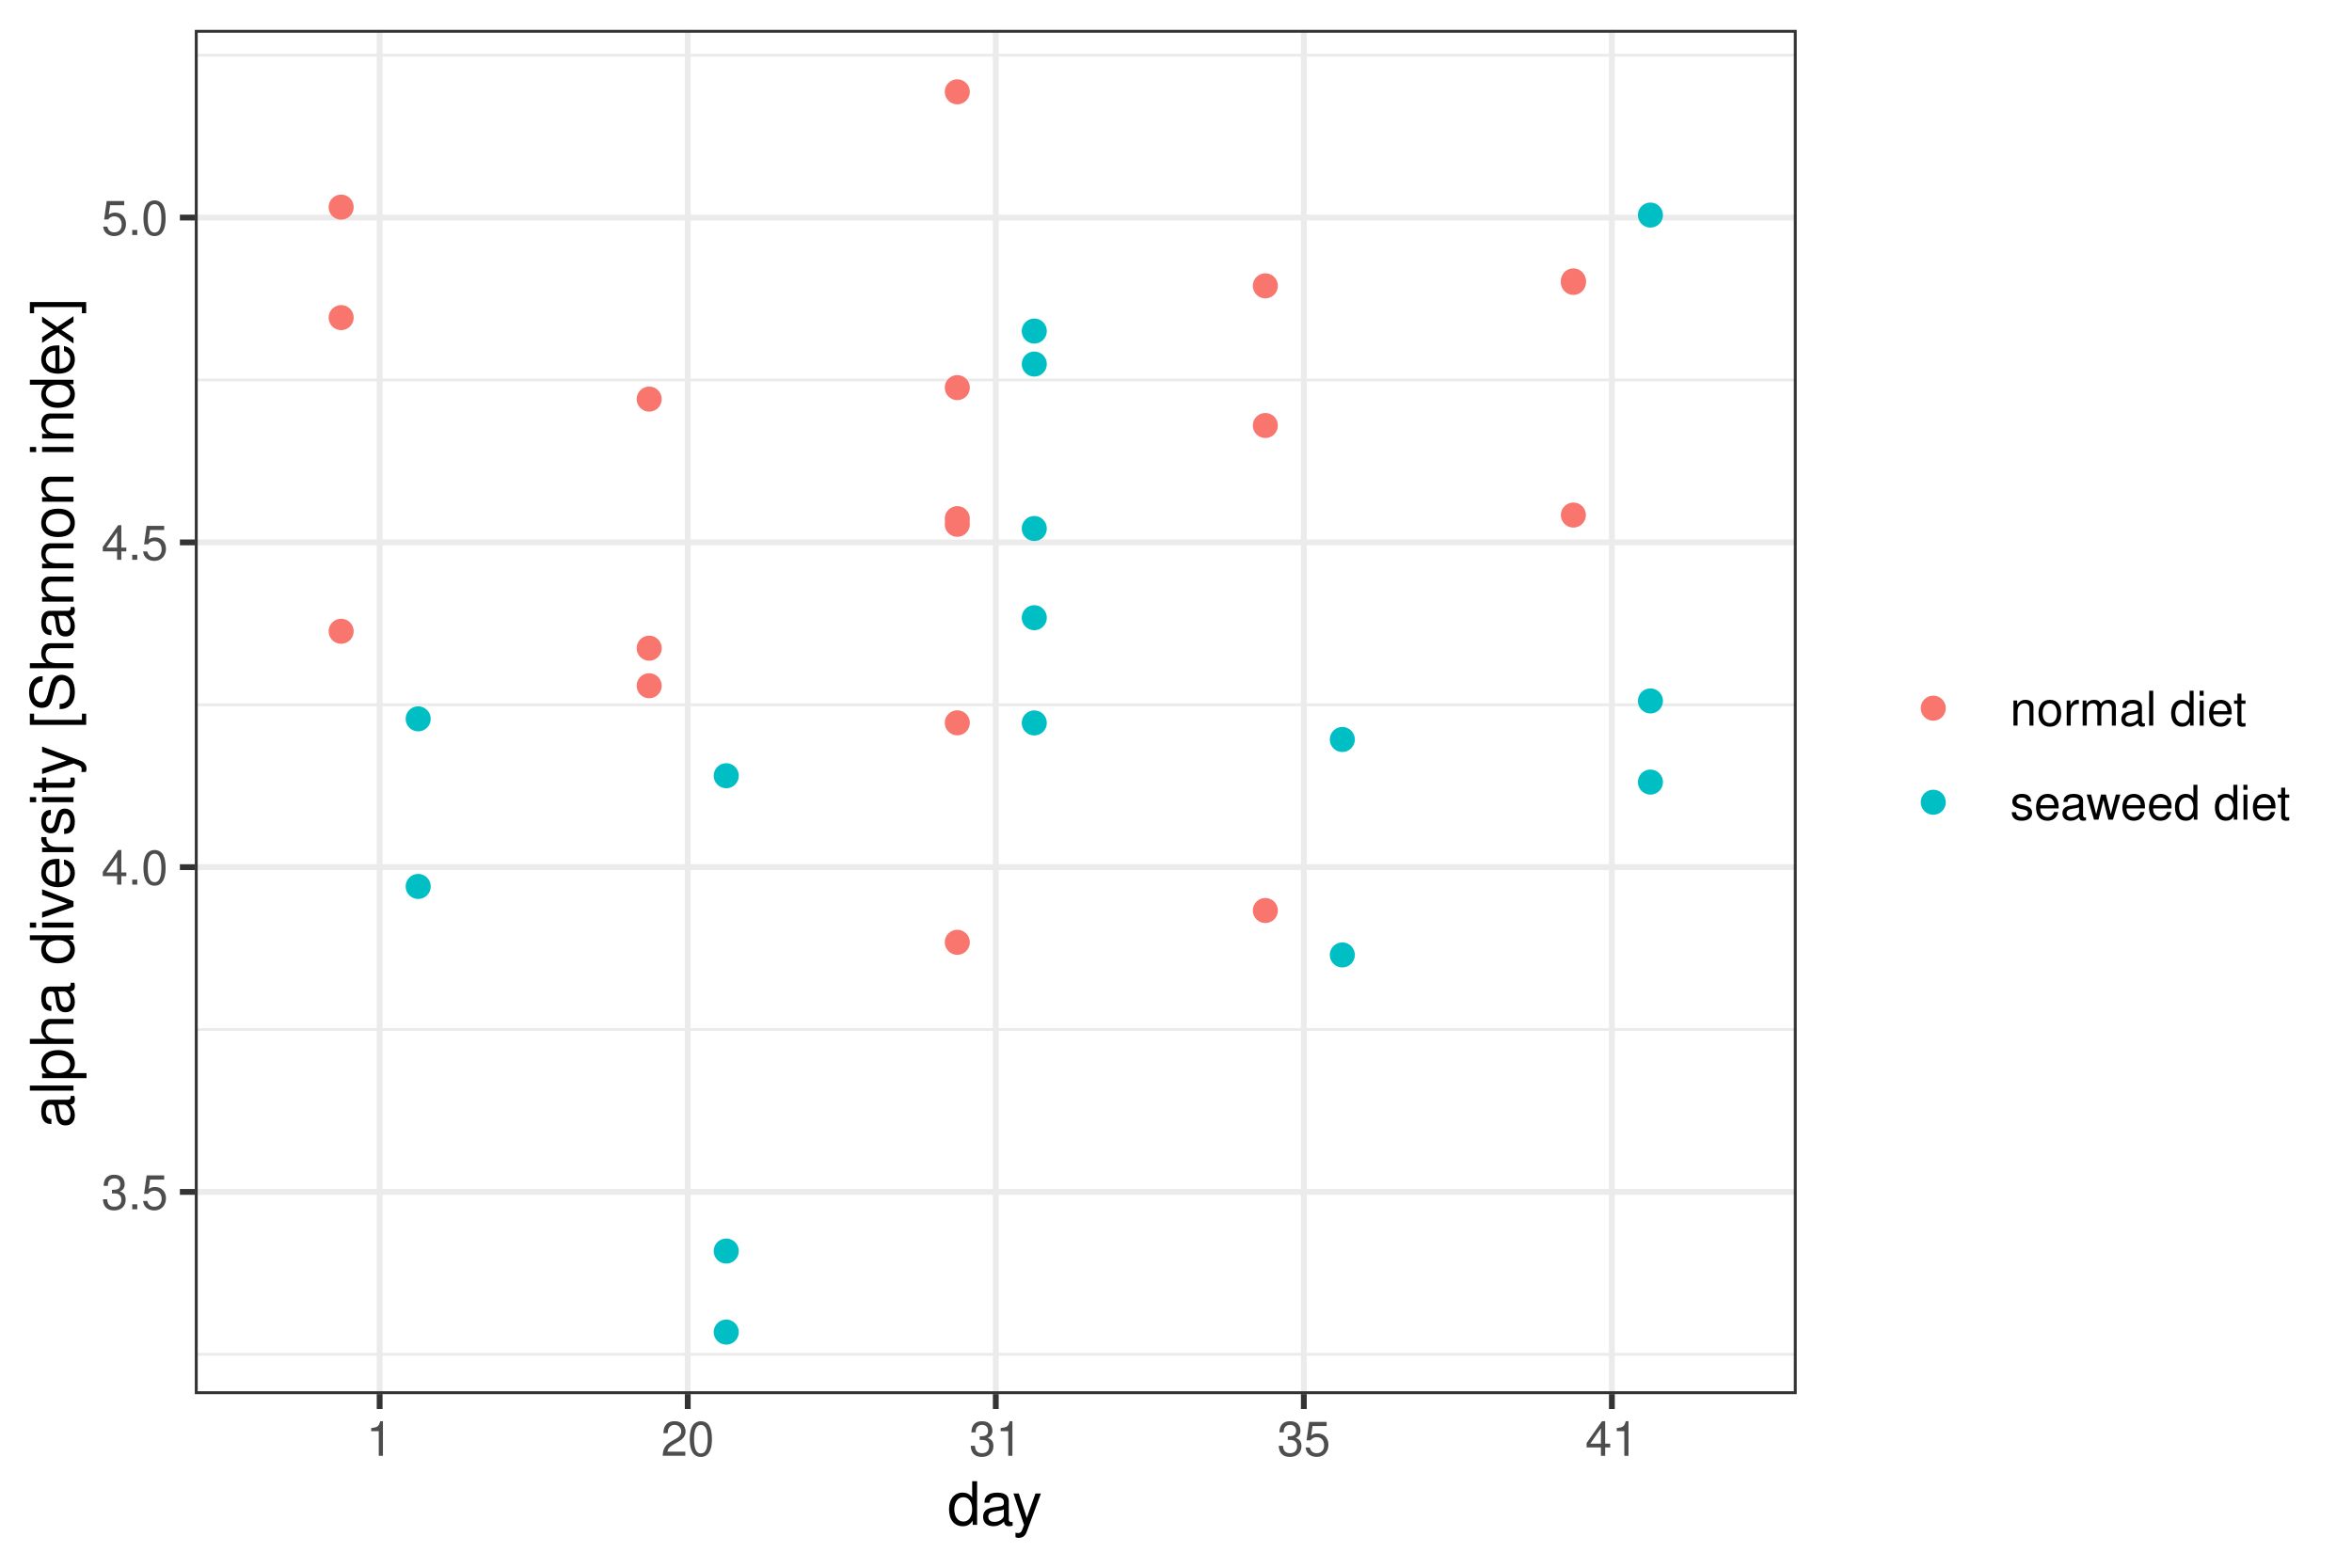
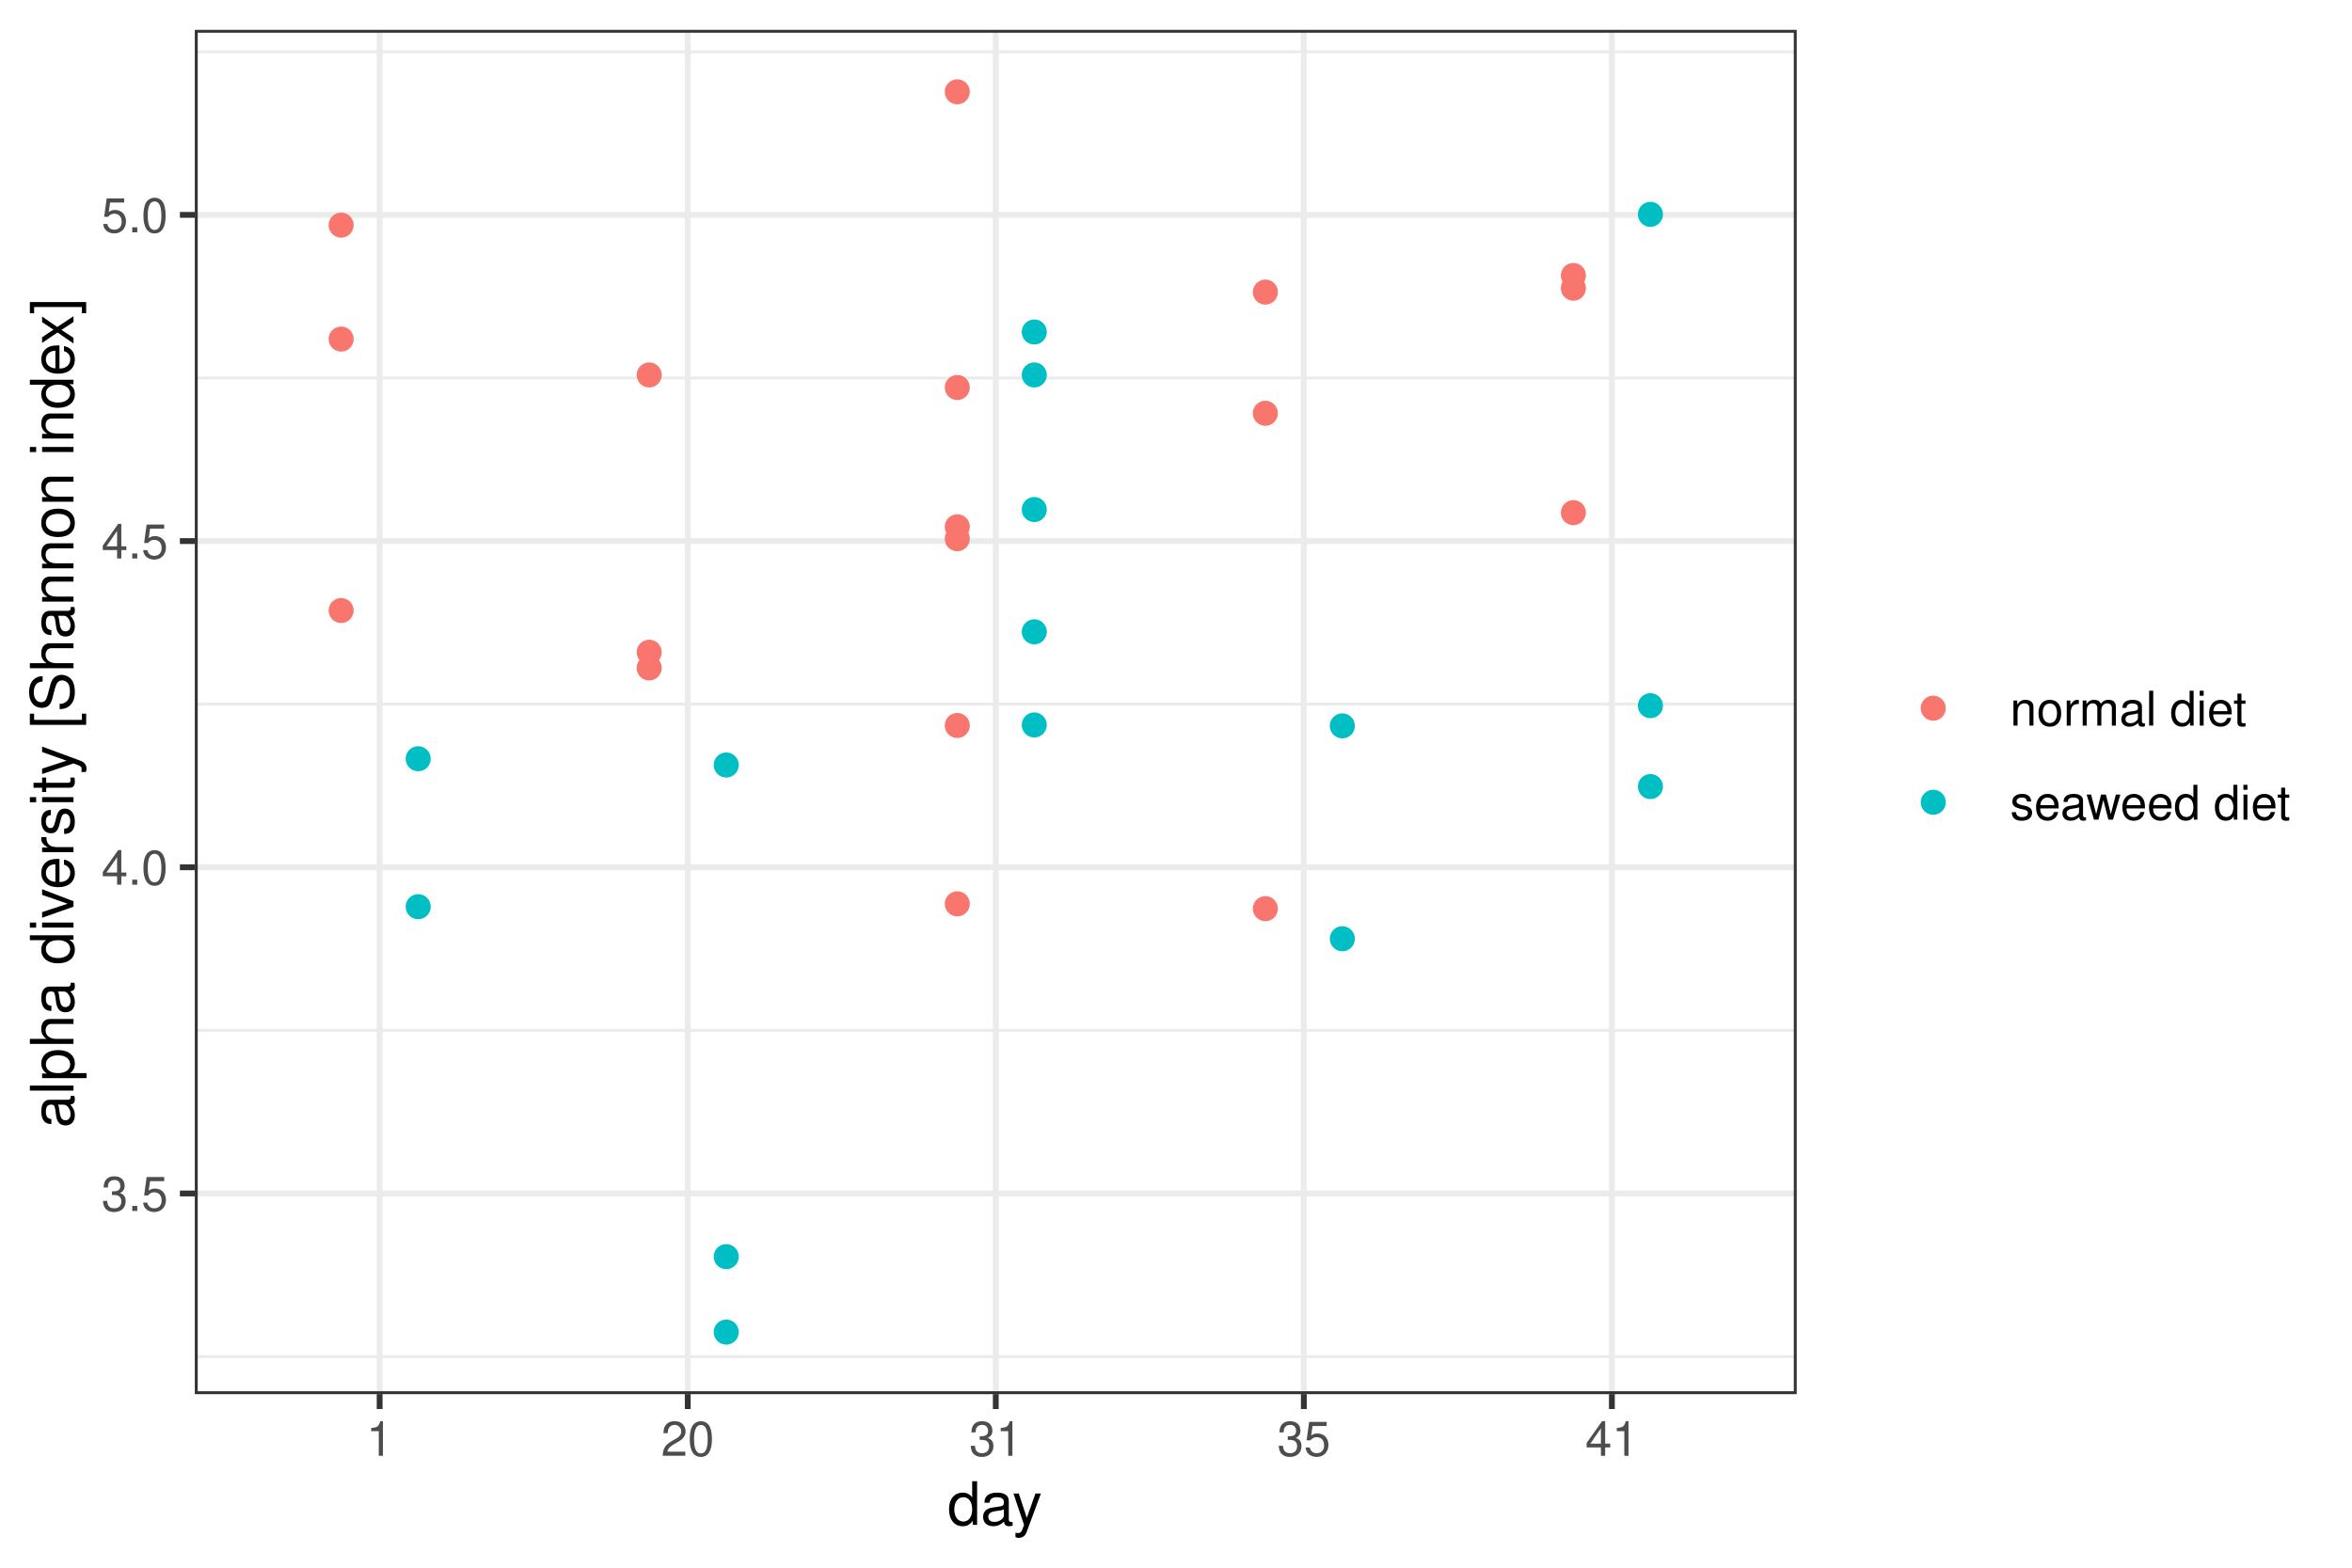
<svg xmlns="http://www.w3.org/2000/svg" viewBox="0 0 432.00 288.00">
  <defs>
    <style type="text/css">
    line, polyline, polygon, path, rect, circle {
      fill: none;
      stroke: #000000;
      stroke-linecap: round;
      stroke-linejoin: round;
      stroke-miterlimit: 10.00;
    }
  </style>
  </defs>
  <rect width="100%" height="100%" style="stroke: none; fill: #FFFFFF;" />
  <rect x="0" y="0.00" width="432.00" height="288.00" style="stroke-width: 1.07; stroke: #FFFFFF; fill: #FFFFFF;" />
  <defs>
    <clipPath id="cpMzUuNzh8MzMwLjAxfDI1Ni4xMXw1LjQ4">
      <rect x="35.78" y="5.48" width="294.23" height="250.64" />
    </clipPath>
  </defs>
  <rect x="35.78" y="5.48" width="294.23" height="250.64" style="stroke-width: 1.07; stroke: none; fill: #FFFFFF;" clip-path="url(#cpMzUuNzh8MzMwLjAxfDI1Ni4xMXw1LjQ4)" />
-   <polyline points="35.78,248.80 330.01,248.80 " style="stroke-width: 0.53; stroke: #EBEBEB; stroke-linecap: butt;" clip-path="url(#cpMzUuNzh8MzMwLjAxfDI1Ni4xMXw1LjQ4)" />
-   <polyline points="35.78,189.14 330.01,189.14 " style="stroke-width: 0.53; stroke: #EBEBEB; stroke-linecap: butt;" clip-path="url(#cpMzUuNzh8MzMwLjAxfDI1Ni4xMXw1LjQ4)" />
-   <polyline points="35.78,129.47 330.01,129.47 " style="stroke-width: 0.53; stroke: #EBEBEB; stroke-linecap: butt;" clip-path="url(#cpMzUuNzh8MzMwLjAxfDI1Ni4xMXw1LjQ4)" />
-   <polyline points="35.78,69.80 330.01,69.80 " style="stroke-width: 0.53; stroke: #EBEBEB; stroke-linecap: butt;" clip-path="url(#cpMzUuNzh8MzMwLjAxfDI1Ni4xMXw1LjQ4)" />
-   <polyline points="35.78,10.14 330.01,10.14 " style="stroke-width: 0.53; stroke: #EBEBEB; stroke-linecap: butt;" clip-path="url(#cpMzUuNzh8MzMwLjAxfDI1Ni4xMXw1LjQ4)" />
-   <polyline points="35.78,218.97 330.01,218.97 " style="stroke-width: 1.07; stroke: #EBEBEB; stroke-linecap: butt;" clip-path="url(#cpMzUuNzh8MzMwLjAxfDI1Ni4xMXw1LjQ4)" />
-   <polyline points="35.78,159.30 330.01,159.30 " style="stroke-width: 1.07; stroke: #EBEBEB; stroke-linecap: butt;" clip-path="url(#cpMzUuNzh8MzMwLjAxfDI1Ni4xMXw1LjQ4)" />
-   <polyline points="35.78,99.64 330.01,99.64 " style="stroke-width: 1.07; stroke: #EBEBEB; stroke-linecap: butt;" clip-path="url(#cpMzUuNzh8MzMwLjAxfDI1Ni4xMXw1LjQ4)" />
-   <polyline points="35.78,39.97 330.01,39.97 " style="stroke-width: 1.07; stroke: #EBEBEB; stroke-linecap: butt;" clip-path="url(#cpMzUuNzh8MzMwLjAxfDI1Ni4xMXw1LjQ4)" />
+   <polyline points="35.78,249.22 330.01,249.22 " style="stroke-width: 0.53; stroke: #EBEBEB; stroke-linecap: butt;" clip-path="url(#cpMzUuNzh8MzMwLjAxfDI1Ni4xMXw1LjQ4)" />
+   <polyline points="35.78,189.29 330.01,189.29 " style="stroke-width: 0.53; stroke: #EBEBEB; stroke-linecap: butt;" clip-path="url(#cpMzUuNzh8MzMwLjAxfDI1Ni4xMXw1LjQ4)" />
+   <polyline points="35.78,129.36 330.01,129.36 " style="stroke-width: 0.53; stroke: #EBEBEB; stroke-linecap: butt;" clip-path="url(#cpMzUuNzh8MzMwLjAxfDI1Ni4xMXw1LjQ4)" />
+   <polyline points="35.78,69.44 330.01,69.44 " style="stroke-width: 0.53; stroke: #EBEBEB; stroke-linecap: butt;" clip-path="url(#cpMzUuNzh8MzMwLjAxfDI1Ni4xMXw1LjQ4)" />
+   <polyline points="35.78,9.51 330.01,9.51 " style="stroke-width: 0.53; stroke: #EBEBEB; stroke-linecap: butt;" clip-path="url(#cpMzUuNzh8MzMwLjAxfDI1Ni4xMXw1LjQ4)" />
+   <polyline points="35.78,219.25 330.01,219.25 " style="stroke-width: 1.07; stroke: #EBEBEB; stroke-linecap: butt;" clip-path="url(#cpMzUuNzh8MzMwLjAxfDI1Ni4xMXw1LjQ4)" />
+   <polyline points="35.78,159.33 330.01,159.33 " style="stroke-width: 1.07; stroke: #EBEBEB; stroke-linecap: butt;" clip-path="url(#cpMzUuNzh8MzMwLjAxfDI1Ni4xMXw1LjQ4)" />
+   <polyline points="35.78,99.40 330.01,99.40 " style="stroke-width: 1.07; stroke: #EBEBEB; stroke-linecap: butt;" clip-path="url(#cpMzUuNzh8MzMwLjAxfDI1Ni4xMXw1LjQ4)" />
+   <polyline points="35.78,39.47 330.01,39.47 " style="stroke-width: 1.07; stroke: #EBEBEB; stroke-linecap: butt;" clip-path="url(#cpMzUuNzh8MzMwLjAxfDI1Ni4xMXw1LjQ4)" />
  <polyline points="69.73,256.11 69.73,5.48 " style="stroke-width: 1.07; stroke: #EBEBEB; stroke-linecap: butt;" clip-path="url(#cpMzUuNzh8MzMwLjAxfDI1Ni4xMXw1LjQ4)" />
  <polyline points="126.32,256.11 126.32,5.48 " style="stroke-width: 1.07; stroke: #EBEBEB; stroke-linecap: butt;" clip-path="url(#cpMzUuNzh8MzMwLjAxfDI1Ni4xMXw1LjQ4)" />
  <polyline points="182.90,256.11 182.90,5.48 " style="stroke-width: 1.07; stroke: #EBEBEB; stroke-linecap: butt;" clip-path="url(#cpMzUuNzh8MzMwLjAxfDI1Ni4xMXw1LjQ4)" />
  <polyline points="239.48,256.11 239.48,5.48 " style="stroke-width: 1.07; stroke: #EBEBEB; stroke-linecap: butt;" clip-path="url(#cpMzUuNzh8MzMwLjAxfDI1Ni4xMXw1LjQ4)" />
  <polyline points="296.06,256.11 296.06,5.48 " style="stroke-width: 1.07; stroke: #EBEBEB; stroke-linecap: butt;" clip-path="url(#cpMzUuNzh8MzMwLjAxfDI1Ni4xMXw1LjQ4)" />
-   <circle cx="62.66" cy="115.97" r="1.95" style="stroke-width: 0.71; stroke: #F8766D; fill: #F8766D;" clip-path="url(#cpMzUuNzh8MzMwLjAxfDI1Ni4xMXw1LjQ4)" />
-   <circle cx="119.24" cy="73.32" r="1.95" style="stroke-width: 0.71; stroke: #F8766D; fill: #F8766D;" clip-path="url(#cpMzUuNzh8MzMwLjAxfDI1Ni4xMXw1LjQ4)" />
-   <circle cx="175.83" cy="132.79" r="1.95" style="stroke-width: 0.71; stroke: #F8766D; fill: #F8766D;" clip-path="url(#cpMzUuNzh8MzMwLjAxfDI1Ni4xMXw1LjQ4)" />
-   <circle cx="232.41" cy="52.51" r="1.95" style="stroke-width: 0.71; stroke: #F8766D; fill: #F8766D;" clip-path="url(#cpMzUuNzh8MzMwLjAxfDI1Ni4xMXw1LjQ4)" />
-   <circle cx="288.99" cy="94.62" r="1.95" style="stroke-width: 0.71; stroke: #F8766D; fill: #F8766D;" clip-path="url(#cpMzUuNzh8MzMwLjAxfDI1Ni4xMXw1LjQ4)" />
-   <circle cx="62.66" cy="58.35" r="1.95" style="stroke-width: 0.71; stroke: #F8766D; fill: #F8766D;" clip-path="url(#cpMzUuNzh8MzMwLjAxfDI1Ni4xMXw1LjQ4)" />
-   <circle cx="119.24" cy="119.08" r="1.95" style="stroke-width: 0.71; stroke: #F8766D; fill: #F8766D;" clip-path="url(#cpMzUuNzh8MzMwLjAxfDI1Ni4xMXw1LjQ4)" />
+   <circle cx="62.66" cy="112.16" r="1.95" style="stroke-width: 0.71; stroke: #F8766D; fill: #F8766D;" clip-path="url(#cpMzUuNzh8MzMwLjAxfDI1Ni4xMXw1LjQ4)" />
+   <circle cx="119.24" cy="68.88" r="1.95" style="stroke-width: 0.71; stroke: #F8766D; fill: #F8766D;" clip-path="url(#cpMzUuNzh8MzMwLjAxfDI1Ni4xMXw1LjQ4)" />
+   <circle cx="175.83" cy="133.28" r="1.95" style="stroke-width: 0.71; stroke: #F8766D; fill: #F8766D;" clip-path="url(#cpMzUuNzh8MzMwLjAxfDI1Ni4xMXw1LjQ4)" />
+   <circle cx="232.41" cy="53.66" r="1.95" style="stroke-width: 0.71; stroke: #F8766D; fill: #F8766D;" clip-path="url(#cpMzUuNzh8MzMwLjAxfDI1Ni4xMXw1LjQ4)" />
+   <circle cx="288.99" cy="94.18" r="1.95" style="stroke-width: 0.71; stroke: #F8766D; fill: #F8766D;" clip-path="url(#cpMzUuNzh8MzMwLjAxfDI1Ni4xMXw1LjQ4)" />
+   <circle cx="62.66" cy="62.29" r="1.95" style="stroke-width: 0.71; stroke: #F8766D; fill: #F8766D;" clip-path="url(#cpMzUuNzh8MzMwLjAxfDI1Ni4xMXw1LjQ4)" />
+   <circle cx="119.24" cy="119.82" r="1.95" style="stroke-width: 0.71; stroke: #F8766D; fill: #F8766D;" clip-path="url(#cpMzUuNzh8MzMwLjAxfDI1Ni4xMXw1LjQ4)" />
  <circle cx="175.83" cy="16.87" r="1.95" style="stroke-width: 0.71; stroke: #F8766D; fill: #F8766D;" clip-path="url(#cpMzUuNzh8MzMwLjAxfDI1Ni4xMXw1LjQ4)" />
-   <circle cx="232.41" cy="167.27" r="1.95" style="stroke-width: 0.71; stroke: #F8766D; fill: #F8766D;" clip-path="url(#cpMzUuNzh8MzMwLjAxfDI1Ni4xMXw1LjQ4)" />
-   <circle cx="288.99" cy="51.88" r="1.95" style="stroke-width: 0.71; stroke: #F8766D; fill: #F8766D;" clip-path="url(#cpMzUuNzh8MzMwLjAxfDI1Ni4xMXw1LjQ4)" />
-   <circle cx="62.66" cy="38.05" r="1.95" style="stroke-width: 0.71; stroke: #F8766D; fill: #F8766D;" clip-path="url(#cpMzUuNzh8MzMwLjAxfDI1Ni4xMXw1LjQ4)" />
-   <circle cx="119.24" cy="125.98" r="1.95" style="stroke-width: 0.71; stroke: #F8766D; fill: #F8766D;" clip-path="url(#cpMzUuNzh8MzMwLjAxfDI1Ni4xMXw1LjQ4)" />
-   <circle cx="175.83" cy="95.28" r="1.95" style="stroke-width: 0.71; stroke: #F8766D; fill: #F8766D;" clip-path="url(#cpMzUuNzh8MzMwLjAxfDI1Ni4xMXw1LjQ4)" />
-   <circle cx="232.41" cy="78.17" r="1.95" style="stroke-width: 0.71; stroke: #F8766D; fill: #F8766D;" clip-path="url(#cpMzUuNzh8MzMwLjAxfDI1Ni4xMXw1LjQ4)" />
-   <circle cx="288.99" cy="51.61" r="1.95" style="stroke-width: 0.71; stroke: #F8766D; fill: #F8766D;" clip-path="url(#cpMzUuNzh8MzMwLjAxfDI1Ni4xMXw1LjQ4)" />
-   <circle cx="175.83" cy="173.11" r="1.95" style="stroke-width: 0.71; stroke: #F8766D; fill: #F8766D;" clip-path="url(#cpMzUuNzh8MzMwLjAxfDI1Ni4xMXw1LjQ4)" />
-   <circle cx="175.83" cy="71.21" r="1.95" style="stroke-width: 0.71; stroke: #F8766D; fill: #F8766D;" clip-path="url(#cpMzUuNzh8MzMwLjAxfDI1Ni4xMXw1LjQ4)" />
-   <circle cx="175.83" cy="96.32" r="1.95" style="stroke-width: 0.71; stroke: #F8766D; fill: #F8766D;" clip-path="url(#cpMzUuNzh8MzMwLjAxfDI1Ni4xMXw1LjQ4)" />
-   <circle cx="133.39" cy="142.51" r="1.95" style="stroke-width: 0.71; stroke: #00BFC4; fill: #00BFC4;" clip-path="url(#cpMzUuNzh8MzMwLjAxfDI1Ni4xMXw1LjQ4)" />
-   <circle cx="189.97" cy="132.81" r="1.95" style="stroke-width: 0.71; stroke: #00BFC4; fill: #00BFC4;" clip-path="url(#cpMzUuNzh8MzMwLjAxfDI1Ni4xMXw1LjQ4)" />
-   <circle cx="303.14" cy="143.68" r="1.95" style="stroke-width: 0.71; stroke: #00BFC4; fill: #00BFC4;" clip-path="url(#cpMzUuNzh8MzMwLjAxfDI1Ni4xMXw1LjQ4)" />
-   <circle cx="76.81" cy="162.85" r="1.95" style="stroke-width: 0.71; stroke: #00BFC4; fill: #00BFC4;" clip-path="url(#cpMzUuNzh8MzMwLjAxfDI1Ni4xMXw1LjQ4)" />
+   <circle cx="232.41" cy="166.93" r="1.95" style="stroke-width: 0.71; stroke: #F8766D; fill: #F8766D;" clip-path="url(#cpMzUuNzh8MzMwLjAxfDI1Ni4xMXw1LjQ4)" />
+   <circle cx="288.99" cy="50.61" r="1.95" style="stroke-width: 0.71; stroke: #F8766D; fill: #F8766D;" clip-path="url(#cpMzUuNzh8MzMwLjAxfDI1Ni4xMXw1LjQ4)" />
+   <circle cx="62.66" cy="41.36" r="1.95" style="stroke-width: 0.71; stroke: #F8766D; fill: #F8766D;" clip-path="url(#cpMzUuNzh8MzMwLjAxfDI1Ni4xMXw1LjQ4)" />
+   <circle cx="119.24" cy="122.71" r="1.95" style="stroke-width: 0.71; stroke: #F8766D; fill: #F8766D;" clip-path="url(#cpMzUuNzh8MzMwLjAxfDI1Ni4xMXw1LjQ4)" />
+   <circle cx="175.83" cy="96.78" r="1.95" style="stroke-width: 0.71; stroke: #F8766D; fill: #F8766D;" clip-path="url(#cpMzUuNzh8MzMwLjAxfDI1Ni4xMXw1LjQ4)" />
+   <circle cx="232.41" cy="75.92" r="1.95" style="stroke-width: 0.71; stroke: #F8766D; fill: #F8766D;" clip-path="url(#cpMzUuNzh8MzMwLjAxfDI1Ni4xMXw1LjQ4)" />
+   <circle cx="288.99" cy="52.95" r="1.95" style="stroke-width: 0.71; stroke: #F8766D; fill: #F8766D;" clip-path="url(#cpMzUuNzh8MzMwLjAxfDI1Ni4xMXw1LjQ4)" />
+   <circle cx="175.83" cy="166.04" r="1.95" style="stroke-width: 0.71; stroke: #F8766D; fill: #F8766D;" clip-path="url(#cpMzUuNzh8MzMwLjAxfDI1Ni4xMXw1LjQ4)" />
+   <circle cx="175.83" cy="71.19" r="1.95" style="stroke-width: 0.71; stroke: #F8766D; fill: #F8766D;" clip-path="url(#cpMzUuNzh8MzMwLjAxfDI1Ni4xMXw1LjQ4)" />
+   <circle cx="175.83" cy="98.97" r="1.95" style="stroke-width: 0.71; stroke: #F8766D; fill: #F8766D;" clip-path="url(#cpMzUuNzh8MzMwLjAxfDI1Ni4xMXw1LjQ4)" />
+   <circle cx="133.39" cy="140.54" r="1.95" style="stroke-width: 0.71; stroke: #00BFC4; fill: #00BFC4;" clip-path="url(#cpMzUuNzh8MzMwLjAxfDI1Ni4xMXw1LjQ4)" />
+   <circle cx="189.97" cy="133.18" r="1.95" style="stroke-width: 0.71; stroke: #00BFC4; fill: #00BFC4;" clip-path="url(#cpMzUuNzh8MzMwLjAxfDI1Ni4xMXw1LjQ4)" />
+   <circle cx="303.14" cy="144.50" r="1.95" style="stroke-width: 0.71; stroke: #00BFC4; fill: #00BFC4;" clip-path="url(#cpMzUuNzh8MzMwLjAxfDI1Ni4xMXw1LjQ4)" />
+   <circle cx="76.81" cy="166.57" r="1.95" style="stroke-width: 0.71; stroke: #00BFC4; fill: #00BFC4;" clip-path="url(#cpMzUuNzh8MzMwLjAxfDI1Ni4xMXw1LjQ4)" />
  <circle cx="133.39" cy="244.72" r="1.95" style="stroke-width: 0.71; stroke: #00BFC4; fill: #00BFC4;" clip-path="url(#cpMzUuNzh8MzMwLjAxfDI1Ni4xMXw1LjQ4)" />
-   <circle cx="189.97" cy="66.88" r="1.95" style="stroke-width: 0.71; stroke: #00BFC4; fill: #00BFC4;" clip-path="url(#cpMzUuNzh8MzMwLjAxfDI1Ni4xMXw1LjQ4)" />
-   <circle cx="246.55" cy="175.43" r="1.95" style="stroke-width: 0.71; stroke: #00BFC4; fill: #00BFC4;" clip-path="url(#cpMzUuNzh8MzMwLjAxfDI1Ni4xMXw1LjQ4)" />
-   <circle cx="303.14" cy="128.77" r="1.95" style="stroke-width: 0.71; stroke: #00BFC4; fill: #00BFC4;" clip-path="url(#cpMzUuNzh8MzMwLjAxfDI1Ni4xMXw1LjQ4)" />
-   <circle cx="76.81" cy="132.06" r="1.95" style="stroke-width: 0.71; stroke: #00BFC4; fill: #00BFC4;" clip-path="url(#cpMzUuNzh8MzMwLjAxfDI1Ni4xMXw1LjQ4)" />
-   <circle cx="133.39" cy="229.83" r="1.95" style="stroke-width: 0.71; stroke: #00BFC4; fill: #00BFC4;" clip-path="url(#cpMzUuNzh8MzMwLjAxfDI1Ni4xMXw1LjQ4)" />
-   <circle cx="189.97" cy="113.48" r="1.95" style="stroke-width: 0.71; stroke: #00BFC4; fill: #00BFC4;" clip-path="url(#cpMzUuNzh8MzMwLjAxfDI1Ni4xMXw1LjQ4)" />
-   <circle cx="246.55" cy="135.85" r="1.95" style="stroke-width: 0.71; stroke: #00BFC4; fill: #00BFC4;" clip-path="url(#cpMzUuNzh8MzMwLjAxfDI1Ni4xMXw1LjQ4)" />
-   <circle cx="303.14" cy="39.51" r="1.95" style="stroke-width: 0.71; stroke: #00BFC4; fill: #00BFC4;" clip-path="url(#cpMzUuNzh8MzMwLjAxfDI1Ni4xMXw1LjQ4)" />
-   <circle cx="189.97" cy="97.09" r="1.95" style="stroke-width: 0.71; stroke: #00BFC4; fill: #00BFC4;" clip-path="url(#cpMzUuNzh8MzMwLjAxfDI1Ni4xMXw1LjQ4)" />
-   <circle cx="189.97" cy="60.82" r="1.95" style="stroke-width: 0.71; stroke: #00BFC4; fill: #00BFC4;" clip-path="url(#cpMzUuNzh8MzMwLjAxfDI1Ni4xMXw1LjQ4)" />
+   <circle cx="189.97" cy="68.88" r="1.95" style="stroke-width: 0.71; stroke: #00BFC4; fill: #00BFC4;" clip-path="url(#cpMzUuNzh8MzMwLjAxfDI1Ni4xMXw1LjQ4)" />
+   <circle cx="246.55" cy="172.46" r="1.95" style="stroke-width: 0.71; stroke: #00BFC4; fill: #00BFC4;" clip-path="url(#cpMzUuNzh8MzMwLjAxfDI1Ni4xMXw1LjQ4)" />
+   <circle cx="303.14" cy="129.64" r="1.95" style="stroke-width: 0.71; stroke: #00BFC4; fill: #00BFC4;" clip-path="url(#cpMzUuNzh8MzMwLjAxfDI1Ni4xMXw1LjQ4)" />
+   <circle cx="76.81" cy="139.39" r="1.95" style="stroke-width: 0.71; stroke: #00BFC4; fill: #00BFC4;" clip-path="url(#cpMzUuNzh8MzMwLjAxfDI1Ni4xMXw1LjQ4)" />
+   <circle cx="133.39" cy="230.86" r="1.95" style="stroke-width: 0.71; stroke: #00BFC4; fill: #00BFC4;" clip-path="url(#cpMzUuNzh8MzMwLjAxfDI1Ni4xMXw1LjQ4)" />
+   <circle cx="189.97" cy="116.07" r="1.95" style="stroke-width: 0.71; stroke: #00BFC4; fill: #00BFC4;" clip-path="url(#cpMzUuNzh8MzMwLjAxfDI1Ni4xMXw1LjQ4)" />
+   <circle cx="246.55" cy="133.35" r="1.95" style="stroke-width: 0.71; stroke: #00BFC4; fill: #00BFC4;" clip-path="url(#cpMzUuNzh8MzMwLjAxfDI1Ni4xMXw1LjQ4)" />
+   <circle cx="303.14" cy="39.38" r="1.95" style="stroke-width: 0.71; stroke: #00BFC4; fill: #00BFC4;" clip-path="url(#cpMzUuNzh8MzMwLjAxfDI1Ni4xMXw1LjQ4)" />
+   <circle cx="189.97" cy="93.61" r="1.95" style="stroke-width: 0.71; stroke: #00BFC4; fill: #00BFC4;" clip-path="url(#cpMzUuNzh8MzMwLjAxfDI1Ni4xMXw1LjQ4)" />
+   <circle cx="189.97" cy="60.99" r="1.95" style="stroke-width: 0.71; stroke: #00BFC4; fill: #00BFC4;" clip-path="url(#cpMzUuNzh8MzMwLjAxfDI1Ni4xMXw1LjQ4)" />
  <rect x="35.78" y="5.48" width="294.23" height="250.64" style="stroke-width: 1.07; stroke: #333333;" clip-path="url(#cpMzUuNzh8MzMwLjAxfDI1Ni4xMXw1LjQ4)" />
  <defs>
    <clipPath id="cpMC4wMHw0MzIuMDB8Mjg4LjAwfDAuMDA=">
      <rect x="0.00" y="0.00" width="432.00" height="288.00" />
    </clipPath>
  </defs>
  <g clip-path="url(#cpMC4wMHw0MzIuMDB8Mjg4LjAwfDAuMDA=)">
-     <text x="18.63" y="222.17" style="font-size: 8.80px; fill: #4D4D4D; font-family: Nimbus Sans L;" textLength="12.23px" lengthAdjust="spacingAndGlyphs">3.5</text>
+     <text x="18.63" y="222.46" style="font-size: 8.80px; fill: #4D4D4D; font-family: Nimbus Sans L;" textLength="12.23px" lengthAdjust="spacingAndGlyphs">3.5</text>
  </g>
  <g clip-path="url(#cpMC4wMHw0MzIuMDB8Mjg4LjAwfDAuMDA=)">
-     <text x="18.63" y="162.51" style="font-size: 8.80px; fill: #4D4D4D; font-family: Nimbus Sans L;" textLength="12.23px" lengthAdjust="spacingAndGlyphs">4.0</text>
+     <text x="18.63" y="162.53" style="font-size: 8.80px; fill: #4D4D4D; font-family: Nimbus Sans L;" textLength="12.23px" lengthAdjust="spacingAndGlyphs">4.0</text>
  </g>
  <g clip-path="url(#cpMC4wMHw0MzIuMDB8Mjg4LjAwfDAuMDA=)">
-     <text x="18.63" y="102.84" style="font-size: 8.80px; fill: #4D4D4D; font-family: Nimbus Sans L;" textLength="12.23px" lengthAdjust="spacingAndGlyphs">4.5</text>
+     <text x="18.63" y="102.60" style="font-size: 8.80px; fill: #4D4D4D; font-family: Nimbus Sans L;" textLength="12.23px" lengthAdjust="spacingAndGlyphs">4.5</text>
  </g>
  <g clip-path="url(#cpMC4wMHw0MzIuMDB8Mjg4LjAwfDAuMDA=)">
-     <text x="18.63" y="43.17" style="font-size: 8.80px; fill: #4D4D4D; font-family: Nimbus Sans L;" textLength="12.23px" lengthAdjust="spacingAndGlyphs">5.0</text>
+     <text x="18.63" y="42.68" style="font-size: 8.80px; fill: #4D4D4D; font-family: Nimbus Sans L;" textLength="12.23px" lengthAdjust="spacingAndGlyphs">5.0</text>
  </g>
-   <polyline points="33.04,218.97 35.78,218.97 " style="stroke-width: 1.07; stroke: #333333; stroke-linecap: butt;" clip-path="url(#cpMC4wMHw0MzIuMDB8Mjg4LjAwfDAuMDA=)" />
-   <polyline points="33.04,159.30 35.78,159.30 " style="stroke-width: 1.07; stroke: #333333; stroke-linecap: butt;" clip-path="url(#cpMC4wMHw0MzIuMDB8Mjg4LjAwfDAuMDA=)" />
-   <polyline points="33.04,99.64 35.78,99.64 " style="stroke-width: 1.07; stroke: #333333; stroke-linecap: butt;" clip-path="url(#cpMC4wMHw0MzIuMDB8Mjg4LjAwfDAuMDA=)" />
-   <polyline points="33.04,39.97 35.78,39.97 " style="stroke-width: 1.07; stroke: #333333; stroke-linecap: butt;" clip-path="url(#cpMC4wMHw0MzIuMDB8Mjg4LjAwfDAuMDA=)" />
+   <polyline points="33.04,219.25 35.78,219.25 " style="stroke-width: 1.07; stroke: #333333; stroke-linecap: butt;" clip-path="url(#cpMC4wMHw0MzIuMDB8Mjg4LjAwfDAuMDA=)" />
+   <polyline points="33.04,159.33 35.78,159.33 " style="stroke-width: 1.07; stroke: #333333; stroke-linecap: butt;" clip-path="url(#cpMC4wMHw0MzIuMDB8Mjg4LjAwfDAuMDA=)" />
+   <polyline points="33.04,99.40 35.78,99.40 " style="stroke-width: 1.07; stroke: #333333; stroke-linecap: butt;" clip-path="url(#cpMC4wMHw0MzIuMDB8Mjg4LjAwfDAuMDA=)" />
+   <polyline points="33.04,39.47 35.78,39.47 " style="stroke-width: 1.07; stroke: #333333; stroke-linecap: butt;" clip-path="url(#cpMC4wMHw0MzIuMDB8Mjg4LjAwfDAuMDA=)" />
  <polyline points="69.73,258.85 69.73,256.11 " style="stroke-width: 1.07; stroke: #333333; stroke-linecap: butt;" clip-path="url(#cpMC4wMHw0MzIuMDB8Mjg4LjAwfDAuMDA=)" />
  <polyline points="126.32,258.85 126.32,256.11 " style="stroke-width: 1.07; stroke: #333333; stroke-linecap: butt;" clip-path="url(#cpMC4wMHw0MzIuMDB8Mjg4LjAwfDAuMDA=)" />
  <polyline points="182.90,258.85 182.90,256.11 " style="stroke-width: 1.07; stroke: #333333; stroke-linecap: butt;" clip-path="url(#cpMC4wMHw0MzIuMDB8Mjg4LjAwfDAuMDA=)" />
  <polyline points="239.48,258.85 239.48,256.11 " style="stroke-width: 1.07; stroke: #333333; stroke-linecap: butt;" clip-path="url(#cpMC4wMHw0MzIuMDB8Mjg4LjAwfDAuMDA=)" />
  <polyline points="296.06,258.85 296.06,256.11 " style="stroke-width: 1.07; stroke: #333333; stroke-linecap: butt;" clip-path="url(#cpMC4wMHw0MzIuMDB8Mjg4LjAwfDAuMDA=)" />
  <g clip-path="url(#cpMC4wMHw0MzIuMDB8Mjg4LjAwfDAuMDA=)">
    <text x="67.29" y="267.45" style="font-size: 8.80px; fill: #4D4D4D; font-family: Nimbus Sans L;" textLength="4.89px" lengthAdjust="spacingAndGlyphs">1</text>
  </g>
  <g clip-path="url(#cpMC4wMHw0MzIuMDB8Mjg4LjAwfDAuMDA=)">
    <text x="121.42" y="267.45" style="font-size: 8.80px; fill: #4D4D4D; font-family: Nimbus Sans L;" textLength="9.78px" lengthAdjust="spacingAndGlyphs">20</text>
  </g>
  <g clip-path="url(#cpMC4wMHw0MzIuMDB8Mjg4LjAwfDAuMDA=)">
    <text x="178.01" y="267.45" style="font-size: 8.80px; fill: #4D4D4D; font-family: Nimbus Sans L;" textLength="9.78px" lengthAdjust="spacingAndGlyphs">31</text>
  </g>
  <g clip-path="url(#cpMC4wMHw0MzIuMDB8Mjg4LjAwfDAuMDA=)">
    <text x="234.59" y="267.45" style="font-size: 8.80px; fill: #4D4D4D; font-family: Nimbus Sans L;" textLength="9.78px" lengthAdjust="spacingAndGlyphs">35</text>
  </g>
  <g clip-path="url(#cpMC4wMHw0MzIuMDB8Mjg4LjAwfDAuMDA=)">
    <text x="291.17" y="267.45" style="font-size: 8.80px; fill: #4D4D4D; font-family: Nimbus Sans L;" textLength="9.78px" lengthAdjust="spacingAndGlyphs">41</text>
  </g>
  <g clip-path="url(#cpMC4wMHw0MzIuMDB8Mjg4LjAwfDAuMDA=)">
    <text x="174.03" y="280.13" style="font-size: 11.00px; font-family: Nimbus Sans L;" textLength="17.73px" lengthAdjust="spacingAndGlyphs">day</text>
  </g>
  <g clip-path="url(#cpMC4wMHw0MzIuMDB8Mjg4LjAwfDAuMDA=)">
    <text transform="translate(13.50,207.22) rotate(-90)" style="font-size: 11.00px; font-family: Nimbus Sans L;" textLength="152.85px" lengthAdjust="spacingAndGlyphs">alpha diversity [Shannon index]</text>
  </g>
  <rect x="340.97" y="100.09" width="85.55" height="61.40" style="stroke-width: 1.07; stroke: none; fill: #FFFFFF;" clip-path="url(#cpMC4wMHw0MzIuMDB8Mjg4LjAwfDAuMDA=)" />
  <rect x="346.45" y="121.46" width="17.28" height="17.28" style="stroke-width: 1.07; stroke: none; fill: #FFFFFF;" clip-path="url(#cpMC4wMHw0MzIuMDB8Mjg4LjAwfDAuMDA=)" />
  <circle cx="355.09" cy="130.10" r="1.95" style="stroke-width: 0.71; stroke: #F8766D; fill: #F8766D;" clip-path="url(#cpMC4wMHw0MzIuMDB8Mjg4LjAwfDAuMDA=)" />
  <rect x="346.45" y="138.74" width="17.28" height="17.28" style="stroke-width: 1.07; stroke: none; fill: #FFFFFF;" clip-path="url(#cpMC4wMHw0MzIuMDB8Mjg4LjAwfDAuMDA=)" />
  <circle cx="355.09" cy="147.38" r="1.95" style="stroke-width: 0.71; stroke: #00BFC4; fill: #00BFC4;" clip-path="url(#cpMC4wMHw0MzIuMDB8Mjg4LjAwfDAuMDA=)" />
  <g clip-path="url(#cpMC4wMHw0MzIuMDB8Mjg4LjAwfDAuMDA=)">
    <text x="369.21" y="133.30" style="font-size: 8.80px; font-family: Nimbus Sans L;" textLength="43.51px" lengthAdjust="spacingAndGlyphs">normal diet</text>
  </g>
  <g clip-path="url(#cpMC4wMHw0MzIuMDB8Mjg4LjAwfDAuMDA=)">
    <text x="369.21" y="150.58" style="font-size: 8.80px; font-family: Nimbus Sans L;" textLength="51.83px" lengthAdjust="spacingAndGlyphs">seaweed diet</text>
  </g>
</svg>
